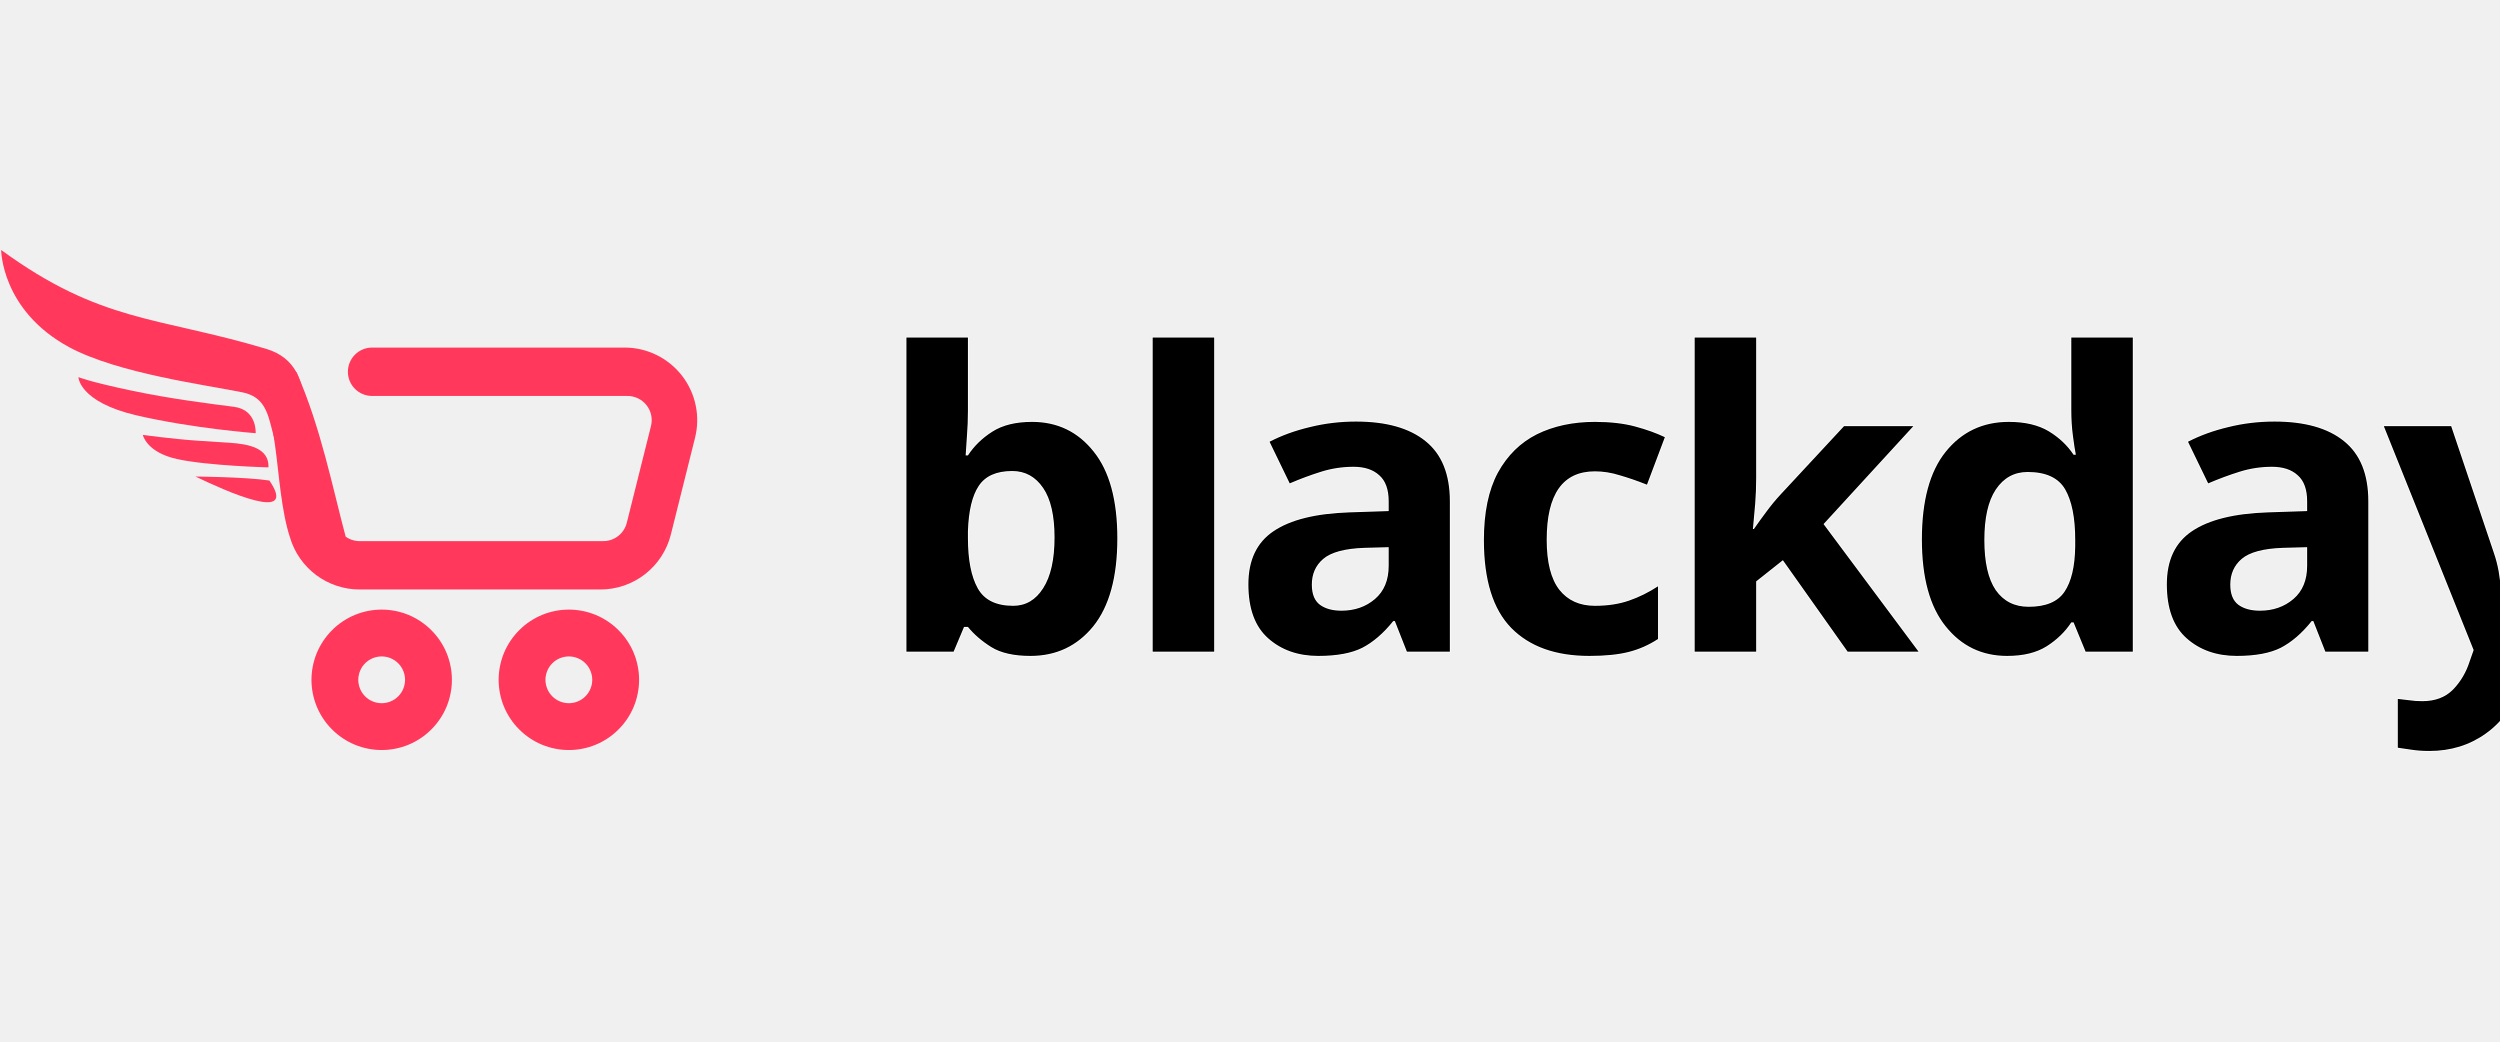
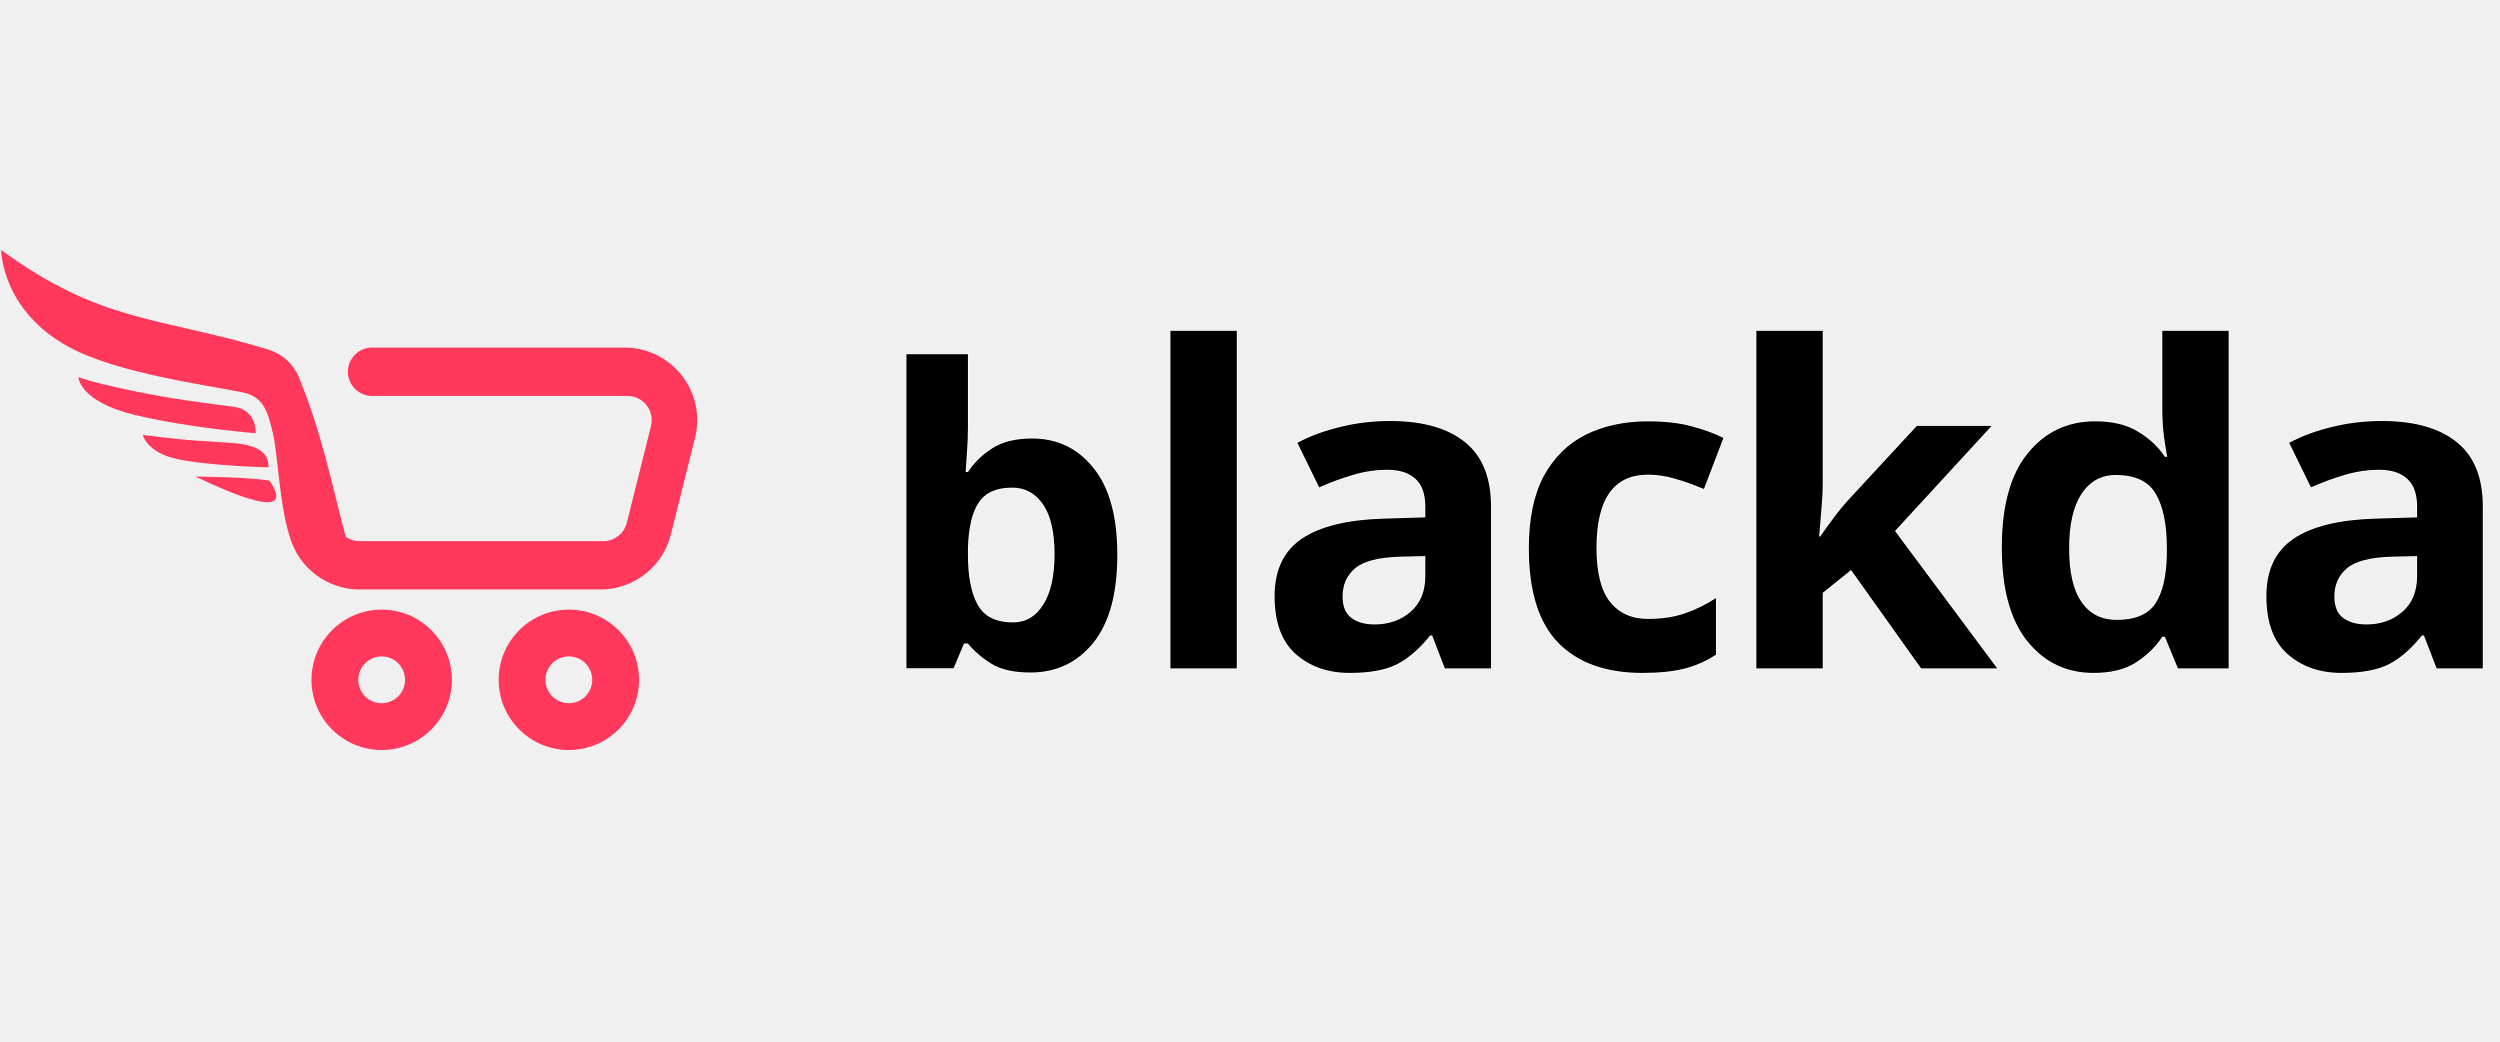
<svg xmlns="http://www.w3.org/2000/svg" width="120" height="50" viewBox="0 0 120 50" version="1.1" id="SVGRoot">
  <defs id="defs132">
    <rect x="11.236" y="7.285" width="69.721" height="10.07" id="rect3" />
    <rect x="12.943" y="23.094" width="88.414" height="18.186" id="rect1" />
    <rect x="-1.478" y="42.333" width="127.885" height="23.822" id="rect3454" />
    <clipPath id="b983e3c625">
      <path d="m 142,147.301 h 115 v 72.75 H 142 Z m 0,0" clip-rule="nonzero" id="path1144" />
    </clipPath>
    <clipPath id="0e8c13dd3a">
      <path d="m 70.262,116.359 h 89.156 v 70.5 H 70.262 Z m 0,0" clip-rule="nonzero" id="path1147" />
    </clipPath>
    <clipPath id="b983e3c625-3">
      <path d="m 142,147.301 h 115 v 72.75 H 142 Z m 0,0" clip-rule="nonzero" id="path1144-6" />
    </clipPath>
    <clipPath id="0e8c13dd3a-7">
      <path d="m 70.262,116.359 h 89.156 v 70.5 H 70.262 Z m 0,0" clip-rule="nonzero" id="path1147-5" />
    </clipPath>
  </defs>
  <g id="layer1" style="display:inline">
-     <text xml:space="preserve" style="font-style:normal;font-variant:normal;font-weight:normal;font-stretch:normal;font-size:19.848px;line-height:0;font-family:Manrope;-inkscape-font-specification:Manrope;letter-spacing:-0.744px;fill:#ff385c;fill-opacity:1;stroke:#ff9a00;stroke-width:0.074;stroke-linecap:round;stroke-linejoin:round;stroke-miterlimit:4;stroke-dasharray:none;paint-order:stroke fill markers" x="41.959" y="31.282" id="text2">
-       <tspan id="tspan2" x="41.959" y="31.282" style="font-style:normal;font-variant:normal;font-weight:600;font-stretch:normal;font-size:19.848px;font-family:'IBM Plex Sans';-inkscape-font-specification:'IBM Plex Sans Semi-Bold';word-spacing:0px;fill:#000000;fill-opacity:1;stroke:#ffffff;stroke-width:0.074;stroke-miterlimit:4;stroke-dasharray:none;stroke-opacity:1;paint-order:stroke fill markers">blackdays</tspan>
+     <text xml:space="preserve" style="font-style:normal;font-variant:normal;font-weight:normal;font-stretch:normal;font-size:19.848px;line-height:0;font-family:Manrope;-inkscape-font-specification:Manrope;letter-spacing:-0.744px;fill:#ff385c;fill-opacity:1;stroke:#ff9a00;stroke-width:0.074;stroke-linecap:round;stroke-linejoin:round;stroke-miterlimit:4;stroke-dasharray:none;paint-order:stroke fill markers" x="41.959" y="32.082" id="text2">
+       <tspan id="tspan2" x="41.959" y="32.082" style="font-style:normal;font-variant:normal;font-weight:600;font-stretch:normal;font-size:19.848px;font-family:'IBM Plex Sans';-inkscape-font-specification:'IBM Plex Sans Semi-Bold';word-spacing:0px;fill:#000000;fill-opacity:1;stroke:#ffffff;stroke-width:0.074;stroke-miterlimit:4;stroke-dasharray:none;stroke-opacity:1;paint-order:stroke fill markers">b<tspan style="font-size:21.333px" id="tspan3029">lackdays</tspan>
+       </tspan>
    </text>
    <g clip-path="url(#b983e3c625-3)" id="g1154" style="display:inline;fill:#ff385c;fill-opacity:1" transform="matrix(0.1991978,0,0,0.1991978,-17.56384,-15.09654)">
      <path fill="#ffffff" d="m 255.652,181.285 -5.828,23.316 c -0.234,0.938 -0.547,1.852 -0.934,2.738 -0.387,0.887 -0.844,1.734 -1.375,2.547 -0.527,0.812 -1.117,1.574 -1.773,2.285 -0.652,0.715 -1.363,1.367 -2.125,1.965 -0.762,0.594 -1.57,1.121 -2.422,1.582 -0.848,0.461 -1.73,0.852 -2.648,1.164 -0.914,0.316 -1.848,0.555 -2.805,0.711 -0.953,0.16 -1.914,0.242 -2.883,0.242 h -58 c -0.938,0 -1.867,-0.074 -2.793,-0.219 -0.922,-0.148 -1.828,-0.371 -2.719,-0.664 -0.891,-0.293 -1.75,-0.652 -2.578,-1.086 -0.832,-0.43 -1.625,-0.926 -2.375,-1.484 -0.75,-0.559 -1.453,-1.172 -2.105,-1.844 -0.652,-0.672 -1.25,-1.391 -1.785,-2.156 -0.539,-0.766 -1.012,-1.57 -1.418,-2.414 -0.41,-0.844 -0.746,-1.711 -1.016,-2.609 -2.167,-6.583 -2.662,-15.444 -3.609,-22.169 -2.565,-18.21 -5.514,-29.153 5.192,-17.631 5.816,13.113 8.735,28.101 11.815,39.547 0.527,0.375 1.102,0.652 1.723,0.836 0.621,0.184 1.254,0.262 1.902,0.234 h 58.293 c 0.664,0.019 1.312,-0.074 1.949,-0.277 0.633,-0.203 1.215,-0.504 1.746,-0.91 0.531,-0.402 0.977,-0.883 1.344,-1.438 0.367,-0.559 0.629,-1.16 0.789,-1.805 l 5.828,-23.316 c 0.109,-0.438 0.164,-0.883 0.172,-1.332 0.004,-0.449 -0.039,-0.891 -0.137,-1.332 -0.098,-0.438 -0.246,-0.859 -0.438,-1.266 -0.195,-0.406 -0.434,-0.781 -0.719,-1.133 -0.281,-0.352 -0.598,-0.664 -0.953,-0.938 -0.355,-0.277 -0.738,-0.512 -1.145,-0.699 -0.41,-0.188 -0.836,-0.324 -1.273,-0.414 -0.441,-0.09 -0.887,-0.129 -1.336,-0.117 h -61.383 c -0.383,0 -0.762,-0.035 -1.137,-0.113 -0.375,-0.074 -0.738,-0.184 -1.094,-0.332 -0.352,-0.145 -0.688,-0.324 -1.008,-0.539 -0.316,-0.211 -0.613,-0.453 -0.883,-0.723 -0.27,-0.27 -0.512,-0.566 -0.723,-0.883 -0.215,-0.32 -0.395,-0.656 -0.539,-1.008 -0.148,-0.355 -0.258,-0.719 -0.332,-1.094 -0.074,-0.375 -0.113,-0.754 -0.113,-1.137 0,-0.383 0.039,-0.762 0.113,-1.137 0.074,-0.375 0.184,-0.742 0.332,-1.094 0.145,-0.355 0.324,-0.691 0.539,-1.008 0.211,-0.316 0.453,-0.613 0.723,-0.883 0.27,-0.27 0.566,-0.512 0.883,-0.727 0.32,-0.211 0.656,-0.391 1.008,-0.539 0.355,-0.145 0.719,-0.258 1.094,-0.332 0.375,-0.074 0.754,-0.109 1.137,-0.109 h 60.859 c 0.66,0 1.32,0.035 1.98,0.109 0.656,0.078 1.309,0.188 1.957,0.336 0.645,0.152 1.277,0.336 1.902,0.559 0.625,0.219 1.234,0.477 1.832,0.766 0.594,0.293 1.172,0.613 1.73,0.973 0.559,0.355 1.094,0.742 1.609,1.16 0.516,0.414 1.004,0.859 1.469,1.332 0.465,0.477 0.898,0.973 1.309,1.496 0.406,0.52 0.781,1.066 1.129,1.629 0.344,0.566 0.656,1.148 0.938,1.75 0.281,0.602 0.523,1.215 0.734,1.844 0.207,0.629 0.383,1.266 0.52,1.914 0.137,0.648 0.238,1.305 0.301,1.965 0.062,0.656 0.086,1.32 0.074,1.98 -0.012,0.664 -0.062,1.324 -0.148,1.98 -0.09,0.656 -0.215,1.305 -0.375,1.949 z m -60.332,59.867 c 0,0.57 -0.027,1.145 -0.086,1.715 -0.055,0.57 -0.141,1.133 -0.25,1.695 -0.113,0.562 -0.25,1.117 -0.418,1.664 -0.164,0.551 -0.359,1.09 -0.578,1.617 -0.219,0.527 -0.465,1.047 -0.734,1.551 -0.27,0.508 -0.562,0.996 -0.883,1.473 -0.316,0.477 -0.656,0.938 -1.02,1.379 -0.363,0.441 -0.75,0.867 -1.152,1.27 -0.406,0.406 -0.832,0.789 -1.273,1.152 -0.441,0.367 -0.902,0.707 -1.379,1.023 -0.477,0.32 -0.965,0.613 -1.473,0.883 -0.504,0.27 -1.02,0.516 -1.551,0.734 -0.527,0.219 -1.066,0.41 -1.613,0.578 -0.551,0.164 -1.105,0.305 -1.668,0.418 -0.559,0.109 -1.125,0.195 -1.695,0.25 -0.57,0.059 -1.141,0.086 -1.715,0.086 -0.574,0 -1.145,-0.027 -1.715,-0.086 -0.57,-0.055 -1.137,-0.141 -1.695,-0.25 -0.562,-0.113 -1.117,-0.254 -1.668,-0.418 -0.547,-0.168 -1.086,-0.359 -1.613,-0.578 -0.531,-0.219 -1.047,-0.465 -1.551,-0.734 -0.508,-0.27 -0.996,-0.562 -1.473,-0.883 -0.477,-0.316 -0.938,-0.656 -1.379,-1.023 -0.445,-0.363 -0.867,-0.746 -1.273,-1.152 -0.402,-0.402 -0.789,-0.828 -1.152,-1.27 -0.363,-0.441 -0.703,-0.902 -1.02,-1.379 -0.32,-0.477 -0.613,-0.965 -0.883,-1.473 -0.27,-0.504 -0.516,-1.023 -0.734,-1.551 -0.219,-0.527 -0.414,-1.066 -0.578,-1.617 -0.168,-0.547 -0.305,-1.102 -0.418,-1.664 -0.113,-0.562 -0.195,-1.125 -0.25,-1.695 -0.059,-0.57 -0.086,-1.145 -0.086,-1.715 0,-0.574 0.027,-1.145 0.086,-1.715 0.055,-0.57 0.137,-1.137 0.25,-1.699 0.113,-0.559 0.25,-1.113 0.418,-1.664 0.164,-0.547 0.359,-1.086 0.578,-1.613 0.219,-0.531 0.465,-1.047 0.734,-1.555 0.27,-0.504 0.562,-0.996 0.883,-1.469 0.316,-0.477 0.656,-0.938 1.02,-1.379 0.363,-0.445 0.75,-0.867 1.152,-1.273 0.406,-0.406 0.828,-0.789 1.273,-1.152 0.441,-0.363 0.902,-0.703 1.379,-1.023 0.477,-0.316 0.965,-0.609 1.473,-0.879 0.504,-0.273 1.02,-0.516 1.551,-0.734 0.527,-0.219 1.066,-0.414 1.613,-0.578 0.551,-0.168 1.105,-0.305 1.668,-0.418 0.559,-0.113 1.125,-0.195 1.695,-0.254 0.57,-0.055 1.141,-0.082 1.715,-0.082 0.574,0 1.145,0.027 1.715,0.082 0.57,0.059 1.137,0.141 1.695,0.254 0.562,0.113 1.117,0.25 1.668,0.418 0.547,0.164 1.086,0.359 1.613,0.578 0.531,0.219 1.047,0.461 1.551,0.734 0.508,0.27 0.996,0.562 1.473,0.879 0.477,0.32 0.938,0.66 1.379,1.023 0.441,0.363 0.867,0.746 1.273,1.152 0.402,0.406 0.789,0.828 1.152,1.273 0.363,0.441 0.703,0.902 1.02,1.379 0.32,0.473 0.613,0.965 0.883,1.469 0.27,0.508 0.516,1.023 0.734,1.555 0.219,0.527 0.414,1.066 0.578,1.613 0.168,0.551 0.305,1.105 0.418,1.664 0.109,0.562 0.195,1.129 0.25,1.699 0.059,0.57 0.086,1.141 0.086,1.715 z m -11.66,0 c 0,-0.383 -0.035,-0.762 -0.109,-1.137 -0.078,-0.375 -0.188,-0.742 -0.332,-1.094 -0.148,-0.355 -0.328,-0.691 -0.539,-1.008 -0.215,-0.32 -0.457,-0.613 -0.727,-0.883 -0.27,-0.273 -0.566,-0.516 -0.883,-0.727 -0.316,-0.211 -0.652,-0.391 -1.008,-0.539 -0.355,-0.145 -0.719,-0.258 -1.094,-0.332 -0.375,-0.074 -0.754,-0.113 -1.137,-0.113 -0.383,0 -0.762,0.039 -1.137,0.113 -0.375,0.074 -0.742,0.188 -1.094,0.332 -0.355,0.148 -0.691,0.328 -1.008,0.539 -0.32,0.211 -0.613,0.453 -0.883,0.727 -0.273,0.27 -0.512,0.562 -0.727,0.883 -0.211,0.316 -0.391,0.652 -0.539,1.008 -0.145,0.352 -0.258,0.719 -0.332,1.094 -0.074,0.375 -0.109,0.754 -0.109,1.137 0,0.383 0.035,0.762 0.109,1.137 0.074,0.375 0.188,0.738 0.332,1.094 0.148,0.352 0.328,0.688 0.539,1.008 0.215,0.316 0.453,0.613 0.727,0.883 0.27,0.27 0.562,0.512 0.883,0.727 0.316,0.211 0.652,0.391 1.008,0.539 0.352,0.145 0.719,0.254 1.094,0.328 0.375,0.078 0.754,0.113 1.137,0.113 0.383,0 0.762,-0.035 1.137,-0.113 0.375,-0.074 0.738,-0.184 1.094,-0.328 0.355,-0.148 0.691,-0.328 1.008,-0.539 0.316,-0.215 0.613,-0.457 0.883,-0.727 0.27,-0.27 0.512,-0.566 0.727,-0.883 0.211,-0.32 0.391,-0.656 0.539,-1.008 0.145,-0.355 0.254,-0.719 0.332,-1.094 0.074,-0.375 0.109,-0.754 0.109,-1.137 z m 58.293,0 c 0,0.57 -0.027,1.145 -0.082,1.715 -0.059,0.57 -0.141,1.133 -0.254,1.695 -0.109,0.562 -0.25,1.117 -0.414,1.664 -0.168,0.551 -0.359,1.09 -0.582,1.617 -0.219,0.527 -0.461,1.047 -0.73,1.551 -0.27,0.508 -0.566,0.996 -0.883,1.473 -0.32,0.477 -0.66,0.938 -1.023,1.379 -0.363,0.441 -0.746,0.867 -1.152,1.27 -0.406,0.406 -0.828,0.789 -1.273,1.152 -0.441,0.367 -0.898,0.707 -1.375,1.023 -0.477,0.32 -0.969,0.613 -1.473,0.883 -0.508,0.27 -1.023,0.516 -1.551,0.734 -0.531,0.219 -1.07,0.41 -1.617,0.578 -0.547,0.164 -1.102,0.305 -1.664,0.418 -0.562,0.109 -1.129,0.195 -1.699,0.25 -0.57,0.059 -1.141,0.086 -1.715,0.086 -0.57,0 -1.145,-0.027 -1.711,-0.086 -0.57,-0.055 -1.137,-0.141 -1.699,-0.25 -0.562,-0.113 -1.117,-0.254 -1.664,-0.418 -0.551,-0.168 -1.086,-0.359 -1.617,-0.578 -0.527,-0.219 -1.047,-0.465 -1.551,-0.734 -0.504,-0.27 -0.996,-0.562 -1.473,-0.883 -0.477,-0.316 -0.934,-0.656 -1.379,-1.023 -0.441,-0.363 -0.867,-0.746 -1.27,-1.152 -0.406,-0.402 -0.789,-0.828 -1.152,-1.27 -0.363,-0.441 -0.707,-0.902 -1.023,-1.379 -0.32,-0.477 -0.613,-0.965 -0.883,-1.473 -0.27,-0.504 -0.516,-1.023 -0.734,-1.551 -0.219,-0.527 -0.41,-1.066 -0.578,-1.617 -0.164,-0.547 -0.305,-1.102 -0.418,-1.664 -0.109,-0.562 -0.195,-1.125 -0.25,-1.695 -0.055,-0.57 -0.086,-1.145 -0.086,-1.715 0,-0.574 0.031,-1.145 0.086,-1.715 0.055,-0.57 0.141,-1.137 0.25,-1.699 0.113,-0.559 0.254,-1.113 0.418,-1.664 0.168,-0.547 0.359,-1.086 0.578,-1.613 0.219,-0.531 0.465,-1.047 0.734,-1.555 0.27,-0.504 0.562,-0.996 0.883,-1.469 0.316,-0.477 0.66,-0.938 1.023,-1.379 0.363,-0.445 0.746,-0.867 1.152,-1.273 0.402,-0.406 0.828,-0.789 1.27,-1.152 0.445,-0.363 0.902,-0.703 1.379,-1.023 0.477,-0.316 0.969,-0.609 1.473,-0.879 0.504,-0.273 1.023,-0.516 1.551,-0.734 0.531,-0.219 1.066,-0.414 1.617,-0.578 0.547,-0.168 1.102,-0.305 1.664,-0.418 0.562,-0.113 1.129,-0.195 1.699,-0.254 0.566,-0.055 1.141,-0.082 1.711,-0.082 0.574,0 1.145,0.027 1.715,0.082 0.57,0.059 1.137,0.141 1.699,0.254 0.562,0.113 1.117,0.25 1.664,0.418 0.547,0.164 1.086,0.359 1.617,0.578 0.527,0.219 1.043,0.461 1.551,0.734 0.504,0.27 0.996,0.562 1.473,0.879 0.477,0.32 0.934,0.66 1.375,1.023 0.445,0.363 0.867,0.746 1.273,1.152 0.406,0.406 0.789,0.828 1.152,1.273 0.363,0.441 0.703,0.902 1.023,1.379 0.316,0.473 0.613,0.965 0.883,1.469 0.27,0.508 0.512,1.023 0.73,1.555 0.223,0.527 0.414,1.066 0.582,1.613 0.164,0.551 0.305,1.105 0.414,1.664 0.113,0.562 0.195,1.129 0.254,1.699 0.055,0.57 0.082,1.141 0.082,1.715 z m -11.656,0 c 0,-0.383 -0.039,-0.762 -0.113,-1.137 -0.074,-0.375 -0.184,-0.742 -0.332,-1.094 -0.145,-0.355 -0.324,-0.691 -0.539,-1.008 -0.211,-0.32 -0.453,-0.613 -0.723,-0.883 -0.273,-0.273 -0.566,-0.516 -0.887,-0.727 -0.316,-0.211 -0.652,-0.391 -1.008,-0.539 -0.352,-0.145 -0.715,-0.258 -1.09,-0.332 -0.379,-0.074 -0.758,-0.113 -1.141,-0.113 -0.383,0 -0.762,0.039 -1.137,0.113 -0.375,0.074 -0.738,0.188 -1.094,0.332 -0.352,0.148 -0.688,0.328 -1.008,0.539 -0.316,0.211 -0.613,0.453 -0.883,0.727 -0.27,0.27 -0.512,0.562 -0.723,0.883 -0.215,0.316 -0.395,0.652 -0.539,1.008 -0.148,0.352 -0.258,0.719 -0.332,1.094 -0.074,0.375 -0.113,0.754 -0.113,1.137 0,0.383 0.039,0.762 0.113,1.137 0.074,0.375 0.184,0.738 0.332,1.094 0.145,0.352 0.324,0.688 0.539,1.008 0.211,0.316 0.453,0.613 0.723,0.883 0.27,0.27 0.566,0.512 0.883,0.727 0.32,0.211 0.656,0.391 1.008,0.539 0.355,0.145 0.719,0.254 1.094,0.328 0.375,0.078 0.754,0.113 1.137,0.113 0.383,0 0.762,-0.035 1.141,-0.113 0.375,-0.074 0.738,-0.184 1.09,-0.328 0.355,-0.148 0.691,-0.328 1.008,-0.539 0.32,-0.215 0.613,-0.457 0.887,-0.727 0.27,-0.27 0.512,-0.566 0.723,-0.883 0.215,-0.32 0.395,-0.656 0.539,-1.008 0.148,-0.355 0.258,-0.719 0.332,-1.094 0.074,-0.375 0.113,-0.754 0.113,-1.137 z" fill-opacity="1" fill-rule="nonzero" id="path1152" style="fill:#ff385c;fill-opacity:1" />
    </g>
    <path style="fill:#ff385c;stroke-width:0.172;fill-opacity:1" d="M 15.421,24.104 C 14.603,22.295 14.557,21.06 14.586,19.691 14.615,18.281 14.169,17.162 12.776,16.745 7.562,15.184 4.866,15.509 0.057,12 c 0,0 0,2.894 3.26,4.663 2.343,1.265 6.6,1.816 8.346,2.175 0.974,0.209 1.172,0.905 1.386,1.757 0.481,1.891 1.033,3.109 2.372,3.509" id="path33289" />
    <path style="fill:#ff385c;fill-opacity:1;stroke-width:0.172" d="m 12.932,23.066 c -1.131,-0.174 -3.55,-0.192 -3.55,-0.192 1.437,0.689 4.972,2.287 3.55,0.192 z" id="path33287" />
    <path style="fill:#ff385c;fill-opacity:1;stroke-width:0.172" d="m 12.887,22.434 c 0.035,-0.933 -0.939,-1.119 -1.89,-1.183 -0.568,-0.035 -1.138,-0.07 -1.456,-0.093 C 8.206,21.066 6.855,20.874 6.855,20.874 c 0,0 0.169,0.835 1.642,1.16 1.468,0.325 4.39,0.4 4.39,0.4 z" id="path33285" />
    <path style="fill:#ff385c;fill-opacity:1;stroke-width:0.172" d="m 12.272,20.793 c 0,0 0.075,-1.119 -1.038,-1.265 C 10.12,19.383 8.23,19.157 6.235,18.733 4.239,18.31 3.764,18.102 3.764,18.102 c 0,0 0.029,1.189 2.778,1.832 2.744,0.638 5.73,0.859 5.73,0.859 z" id="path1156" />
    <path fill="#ffffff" d="m 18.32,29.261 c -0.11,0 -0.22,0.005 -0.33,0.016 -0.11,0.011 -0.219,0.027 -0.327,0.049 -0.108,0.021 -0.216,0.048 -0.321,0.08 -0.105,0.032 -0.209,0.069 -0.311,0.111 -0.102,0.042 -0.202,0.089 -0.299,0.142 -0.097,0.052 -0.191,0.108 -0.283,0.17 -0.092,0.061 -0.181,0.127 -0.266,0.197 -0.085,0.07 -0.167,0.144 -0.244,0.223 -0.079,0.078 -0.153,0.16 -0.223,0.245 -0.07,0.085 -0.135,0.174 -0.197,0.265 -0.061,0.092 -0.118,0.186 -0.17,0.283 -0.052,0.097 -0.1,0.197 -0.142,0.299 -0.042,0.102 -0.079,0.206 -0.111,0.312 -0.032,0.105 -0.059,0.212 -0.08,0.321 -0.022,0.108 -0.038,0.217 -0.049,0.327 -0.011,0.11 -0.016,0.22 -0.016,0.331 0,0.11 0.005,0.22 0.016,0.33 0.011,0.11 0.027,0.219 0.049,0.327 0.021,0.108 0.048,0.216 0.08,0.321 0.032,0.105 0.069,0.209 0.111,0.311 0.042,0.102 0.089,0.202 0.142,0.299 0.051,0.097 0.108,0.191 0.17,0.283 0.061,0.092 0.127,0.181 0.197,0.266 0.07,0.085 0.144,0.167 0.223,0.244 0.078,0.079 0.16,0.153 0.244,0.223 0.086,0.07 0.174,0.135 0.266,0.197 0.092,0.061 0.186,0.118 0.283,0.17 0.097,0.052 0.197,0.1 0.299,0.142 0.102,0.042 0.206,0.079 0.311,0.111 0.106,0.032 0.213,0.059 0.321,0.08 0.108,0.022 0.217,0.038 0.327,0.049 0.11,0.011 0.22,0.016 0.33,0.016 0.11,0 0.221,-0.005 0.331,-0.016 0.11,-0.011 0.219,-0.027 0.327,-0.049 0.108,-0.021 0.216,-0.048 0.321,-0.08 0.106,-0.032 0.21,-0.069 0.312,-0.111 0.102,-0.042 0.202,-0.089 0.299,-0.142 0.097,-0.051 0.191,-0.108 0.283,-0.17 0.092,-0.061 0.181,-0.127 0.265,-0.197 0.086,-0.07 0.167,-0.144 0.245,-0.223 0.079,-0.078 0.153,-0.16 0.223,-0.244 0.07,-0.086 0.135,-0.174 0.197,-0.266 0.062,-0.092 0.117,-0.186 0.17,-0.283 0.052,-0.097 0.1,-0.197 0.142,-0.299 0.042,-0.102 0.079,-0.206 0.111,-0.311 0.032,-0.106 0.059,-0.213 0.08,-0.321 0.022,-0.108 0.038,-0.217 0.049,-0.327 0.011,-0.11 0.016,-0.22 0.016,-0.33 0,-0.11 -0.006,-0.221 -0.016,-0.331 -0.011,-0.11 -0.027,-0.219 -0.049,-0.327 -0.021,-0.108 -0.048,-0.216 -0.08,-0.321 -0.032,-0.106 -0.069,-0.21 -0.111,-0.312 -0.042,-0.102 -0.09,-0.202 -0.142,-0.299 -0.052,-0.097 -0.108,-0.191 -0.17,-0.283 -0.062,-0.092 -0.127,-0.181 -0.197,-0.265 -0.07,-0.086 -0.144,-0.167 -0.223,-0.245 -0.078,-0.079 -0.16,-0.153 -0.245,-0.223 -0.085,-0.07 -0.174,-0.135 -0.265,-0.197 -0.092,-0.061 -0.186,-0.117 -0.283,-0.17 -0.097,-0.052 -0.197,-0.1 -0.299,-0.142 -0.102,-0.042 -0.206,-0.079 -0.312,-0.111 -0.105,-0.032 -0.212,-0.059 -0.321,-0.08 -0.108,-0.022 -0.217,-0.038 -0.327,-0.049 -0.11,-0.011 -0.22,-0.016 -0.331,-0.016 z m 0,4.493 c -0.073,0 -0.146,-0.007 -0.219,-0.022 -0.072,-0.014 -0.142,-0.036 -0.211,-0.064 -0.068,-0.028 -0.133,-0.063 -0.194,-0.103 -0.061,-0.041 -0.118,-0.088 -0.17,-0.14 -0.052,-0.052 -0.099,-0.109 -0.14,-0.17 -0.04,-0.061 -0.075,-0.126 -0.103,-0.194 -0.028,-0.068 -0.05,-0.139 -0.064,-0.211 -0.015,-0.072 -0.022,-0.146 -0.022,-0.219 0,-0.074 0.007,-0.147 0.022,-0.219 0.014,-0.072 0.036,-0.142 0.064,-0.211 0.028,-0.068 0.063,-0.133 0.103,-0.194 0.041,-0.061 0.088,-0.118 0.14,-0.17 0.052,-0.052 0.109,-0.099 0.17,-0.14 0.061,-0.04 0.126,-0.075 0.194,-0.103 0.068,-0.028 0.139,-0.05 0.211,-0.064 0.072,-0.015 0.146,-0.022 0.219,-0.022 0.074,0 0.147,0.007 0.219,0.022 0.072,0.014 0.142,0.036 0.211,0.064 0.068,0.028 0.133,0.063 0.194,0.103 0.061,0.041 0.118,0.088 0.17,0.14 0.052,0.052 0.099,0.109 0.14,0.17 0.04,0.061 0.075,0.126 0.103,0.194 0.028,0.068 0.05,0.139 0.064,0.211 0.015,0.072 0.022,0.146 0.022,0.219 0,0.073 -0.007,0.146 -0.022,0.219 -0.014,0.072 -0.036,0.142 -0.064,0.211 -0.028,0.068 -0.063,0.133 -0.103,0.194 -0.041,0.061 -0.088,0.118 -0.14,0.17 -0.052,0.052 -0.109,0.099 -0.17,0.14 -0.061,0.04 -0.126,0.075 -0.194,0.103 -0.068,0.028 -0.139,0.05 -0.211,0.064 -0.072,0.015 -0.146,0.022 -0.219,0.022 z m 0,0" fill-opacity="1" fill-rule="nonzero" id="path1160" style="display:inline;fill:#ff385c;fill-opacity:1;stroke-width:0.199" />
    <path fill="#ffffff" d="m 27.305,29.261 c -0.11,0 -0.22,0.005 -0.33,0.016 -0.11,0.011 -0.219,0.027 -0.327,0.049 -0.108,0.021 -0.216,0.048 -0.321,0.08 -0.106,0.032 -0.21,0.069 -0.312,0.111 -0.102,0.042 -0.202,0.089 -0.299,0.142 -0.097,0.052 -0.191,0.108 -0.283,0.17 -0.092,0.061 -0.181,0.127 -0.266,0.197 -0.085,0.07 -0.167,0.144 -0.244,0.223 -0.079,0.078 -0.153,0.16 -0.223,0.245 -0.07,0.085 -0.135,0.174 -0.197,0.265 -0.061,0.092 -0.117,0.186 -0.17,0.283 -0.052,0.097 -0.1,0.197 -0.142,0.299 -0.042,0.102 -0.079,0.206 -0.111,0.312 -0.032,0.105 -0.059,0.212 -0.08,0.321 -0.022,0.108 -0.038,0.217 -0.049,0.327 -0.011,0.11 -0.016,0.22 -0.016,0.331 0,0.11 0.006,0.22 0.016,0.33 0.011,0.11 0.027,0.219 0.049,0.327 0.021,0.108 0.048,0.216 0.08,0.321 0.032,0.105 0.069,0.209 0.111,0.311 0.042,0.102 0.09,0.202 0.142,0.299 0.052,0.097 0.108,0.191 0.17,0.283 0.062,0.092 0.127,0.181 0.197,0.266 0.07,0.085 0.144,0.167 0.223,0.244 0.078,0.079 0.16,0.153 0.244,0.223 0.086,0.07 0.174,0.135 0.266,0.197 0.092,0.061 0.186,0.118 0.283,0.17 0.097,0.052 0.197,0.1 0.299,0.142 0.102,0.042 0.206,0.079 0.312,0.111 0.105,0.032 0.212,0.059 0.321,0.08 0.108,0.022 0.217,0.038 0.327,0.049 0.11,0.011 0.22,0.016 0.33,0.016 0.111,0 0.221,-0.005 0.331,-0.016 0.11,-0.011 0.219,-0.027 0.327,-0.049 0.108,-0.021 0.216,-0.048 0.321,-0.08 0.106,-0.032 0.21,-0.069 0.312,-0.111 0.102,-0.042 0.202,-0.089 0.299,-0.142 0.097,-0.051 0.191,-0.108 0.283,-0.17 0.092,-0.061 0.181,-0.127 0.266,-0.197 0.085,-0.07 0.167,-0.144 0.244,-0.223 0.079,-0.078 0.153,-0.16 0.223,-0.244 0.07,-0.086 0.135,-0.174 0.197,-0.266 0.061,-0.092 0.117,-0.186 0.17,-0.283 0.052,-0.097 0.1,-0.197 0.142,-0.299 0.042,-0.102 0.079,-0.206 0.111,-0.311 0.032,-0.106 0.059,-0.213 0.08,-0.321 0.022,-0.108 0.038,-0.217 0.049,-0.327 0.011,-0.11 0.016,-0.22 0.016,-0.33 0,-0.11 -0.006,-0.221 -0.016,-0.331 -0.011,-0.11 -0.027,-0.219 -0.049,-0.327 -0.021,-0.108 -0.048,-0.216 -0.08,-0.321 -0.032,-0.106 -0.069,-0.21 -0.111,-0.312 -0.042,-0.102 -0.09,-0.202 -0.142,-0.299 -0.052,-0.097 -0.108,-0.191 -0.17,-0.283 -0.062,-0.092 -0.127,-0.181 -0.197,-0.265 -0.07,-0.086 -0.144,-0.167 -0.223,-0.245 -0.078,-0.079 -0.16,-0.153 -0.245,-0.223 -0.085,-0.07 -0.174,-0.135 -0.265,-0.197 -0.092,-0.061 -0.186,-0.117 -0.283,-0.17 -0.097,-0.052 -0.197,-0.1 -0.299,-0.142 -0.102,-0.042 -0.206,-0.079 -0.312,-0.111 -0.105,-0.032 -0.212,-0.059 -0.321,-0.08 -0.108,-0.022 -0.217,-0.038 -0.327,-0.049 -0.11,-0.011 -0.22,-0.016 -0.331,-0.016 z m 0,4.493 c -0.073,0 -0.146,-0.007 -0.219,-0.022 -0.072,-0.014 -0.142,-0.036 -0.211,-0.064 -0.068,-0.028 -0.133,-0.063 -0.194,-0.103 -0.062,-0.041 -0.118,-0.088 -0.17,-0.14 -0.052,-0.052 -0.099,-0.109 -0.14,-0.17 -0.04,-0.061 -0.075,-0.126 -0.103,-0.194 -0.028,-0.068 -0.05,-0.139 -0.064,-0.211 -0.015,-0.072 -0.022,-0.146 -0.022,-0.219 0,-0.074 0.006,-0.147 0.022,-0.219 0.014,-0.072 0.036,-0.142 0.064,-0.211 0.028,-0.068 0.063,-0.133 0.103,-0.194 0.041,-0.061 0.088,-0.118 0.14,-0.17 0.052,-0.052 0.109,-0.099 0.17,-0.14 0.061,-0.04 0.126,-0.075 0.194,-0.103 0.069,-0.028 0.139,-0.05 0.211,-0.064 0.072,-0.015 0.146,-0.022 0.219,-0.022 0.074,0 0.147,0.007 0.219,0.022 0.072,0.014 0.142,0.036 0.211,0.064 0.068,0.028 0.133,0.063 0.194,0.103 0.062,0.041 0.118,0.088 0.17,0.14 0.052,0.052 0.099,0.109 0.14,0.17 0.04,0.061 0.075,0.126 0.103,0.194 0.028,0.068 0.05,0.139 0.064,0.211 0.015,0.072 0.022,0.146 0.022,0.219 0,0.073 -0.006,0.146 -0.022,0.219 -0.014,0.072 -0.036,0.142 -0.064,0.211 -0.028,0.068 -0.063,0.133 -0.103,0.194 -0.041,0.061 -0.088,0.118 -0.14,0.17 -0.052,0.052 -0.109,0.099 -0.17,0.14 -0.061,0.04 -0.126,0.075 -0.194,0.103 -0.068,0.028 -0.139,0.05 -0.211,0.064 -0.072,0.015 -0.146,0.022 -0.219,0.022 z m 0,0" fill-opacity="1" fill-rule="nonzero" id="path1162" style="display:inline;fill:#ff385c;fill-opacity:1;stroke-width:0.199" />
  </g>
  <g id="layer2" style="display:inline" />
  <g id="layer3" style="display:inline" />
  <g id="layer4" style="display:none">
    <rect style="display:inline;opacity:0.557;fill:#ff5e00;fill-opacity:1;stroke:#0069f5;stroke-width:0;stroke-linecap:round;stroke-linejoin:round;paint-order:stroke fill markers" id="rect1592-1" width="15" height="15" x="1.8808064e-06" y="15" />
    <rect style="display:inline;opacity:0.557;fill:#ff0000;stroke:#0069f5;stroke-width:0;stroke-linecap:round;stroke-linejoin:round;paint-order:stroke fill markers" id="rect1592" width="120" height="15" x="1.8808064e-06" y="6.7562792e-07" />
  </g>
</svg>
